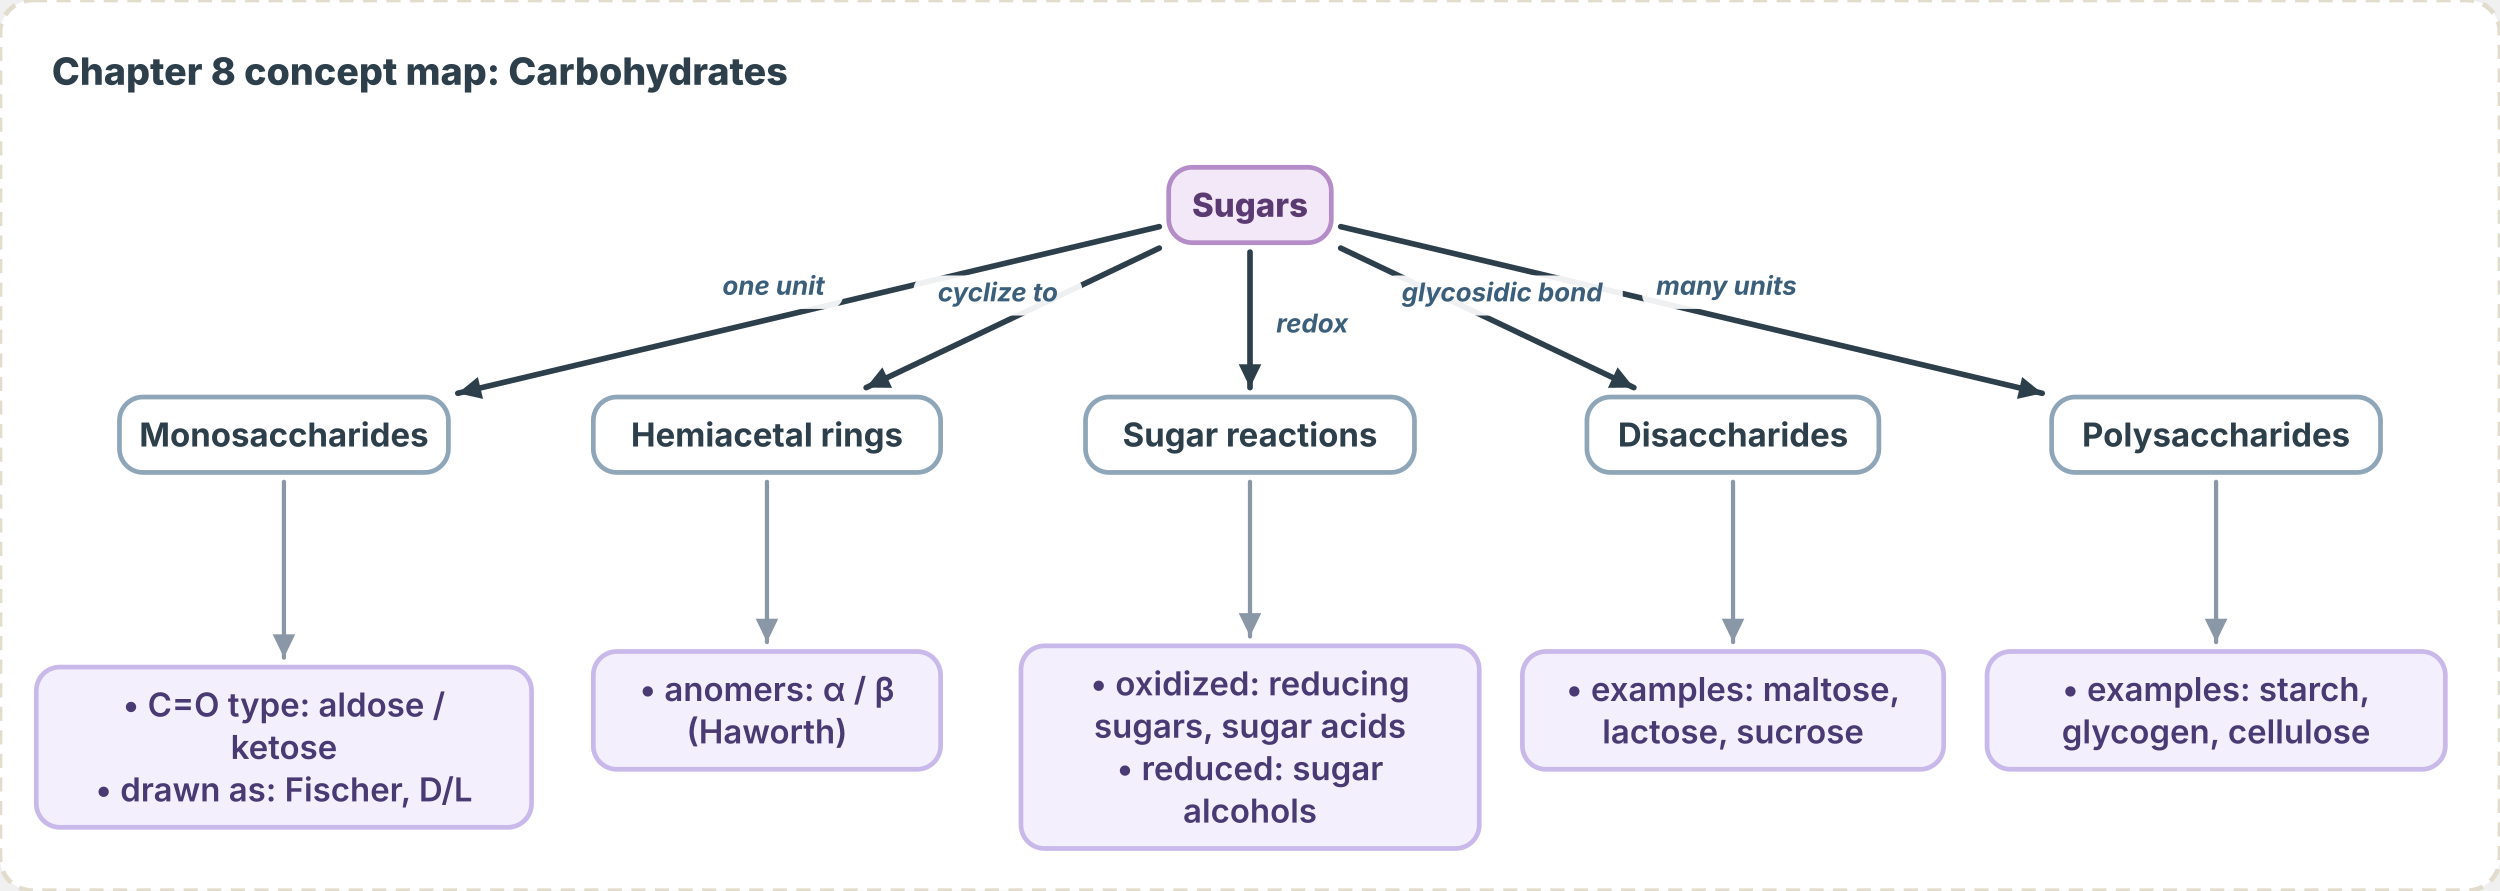
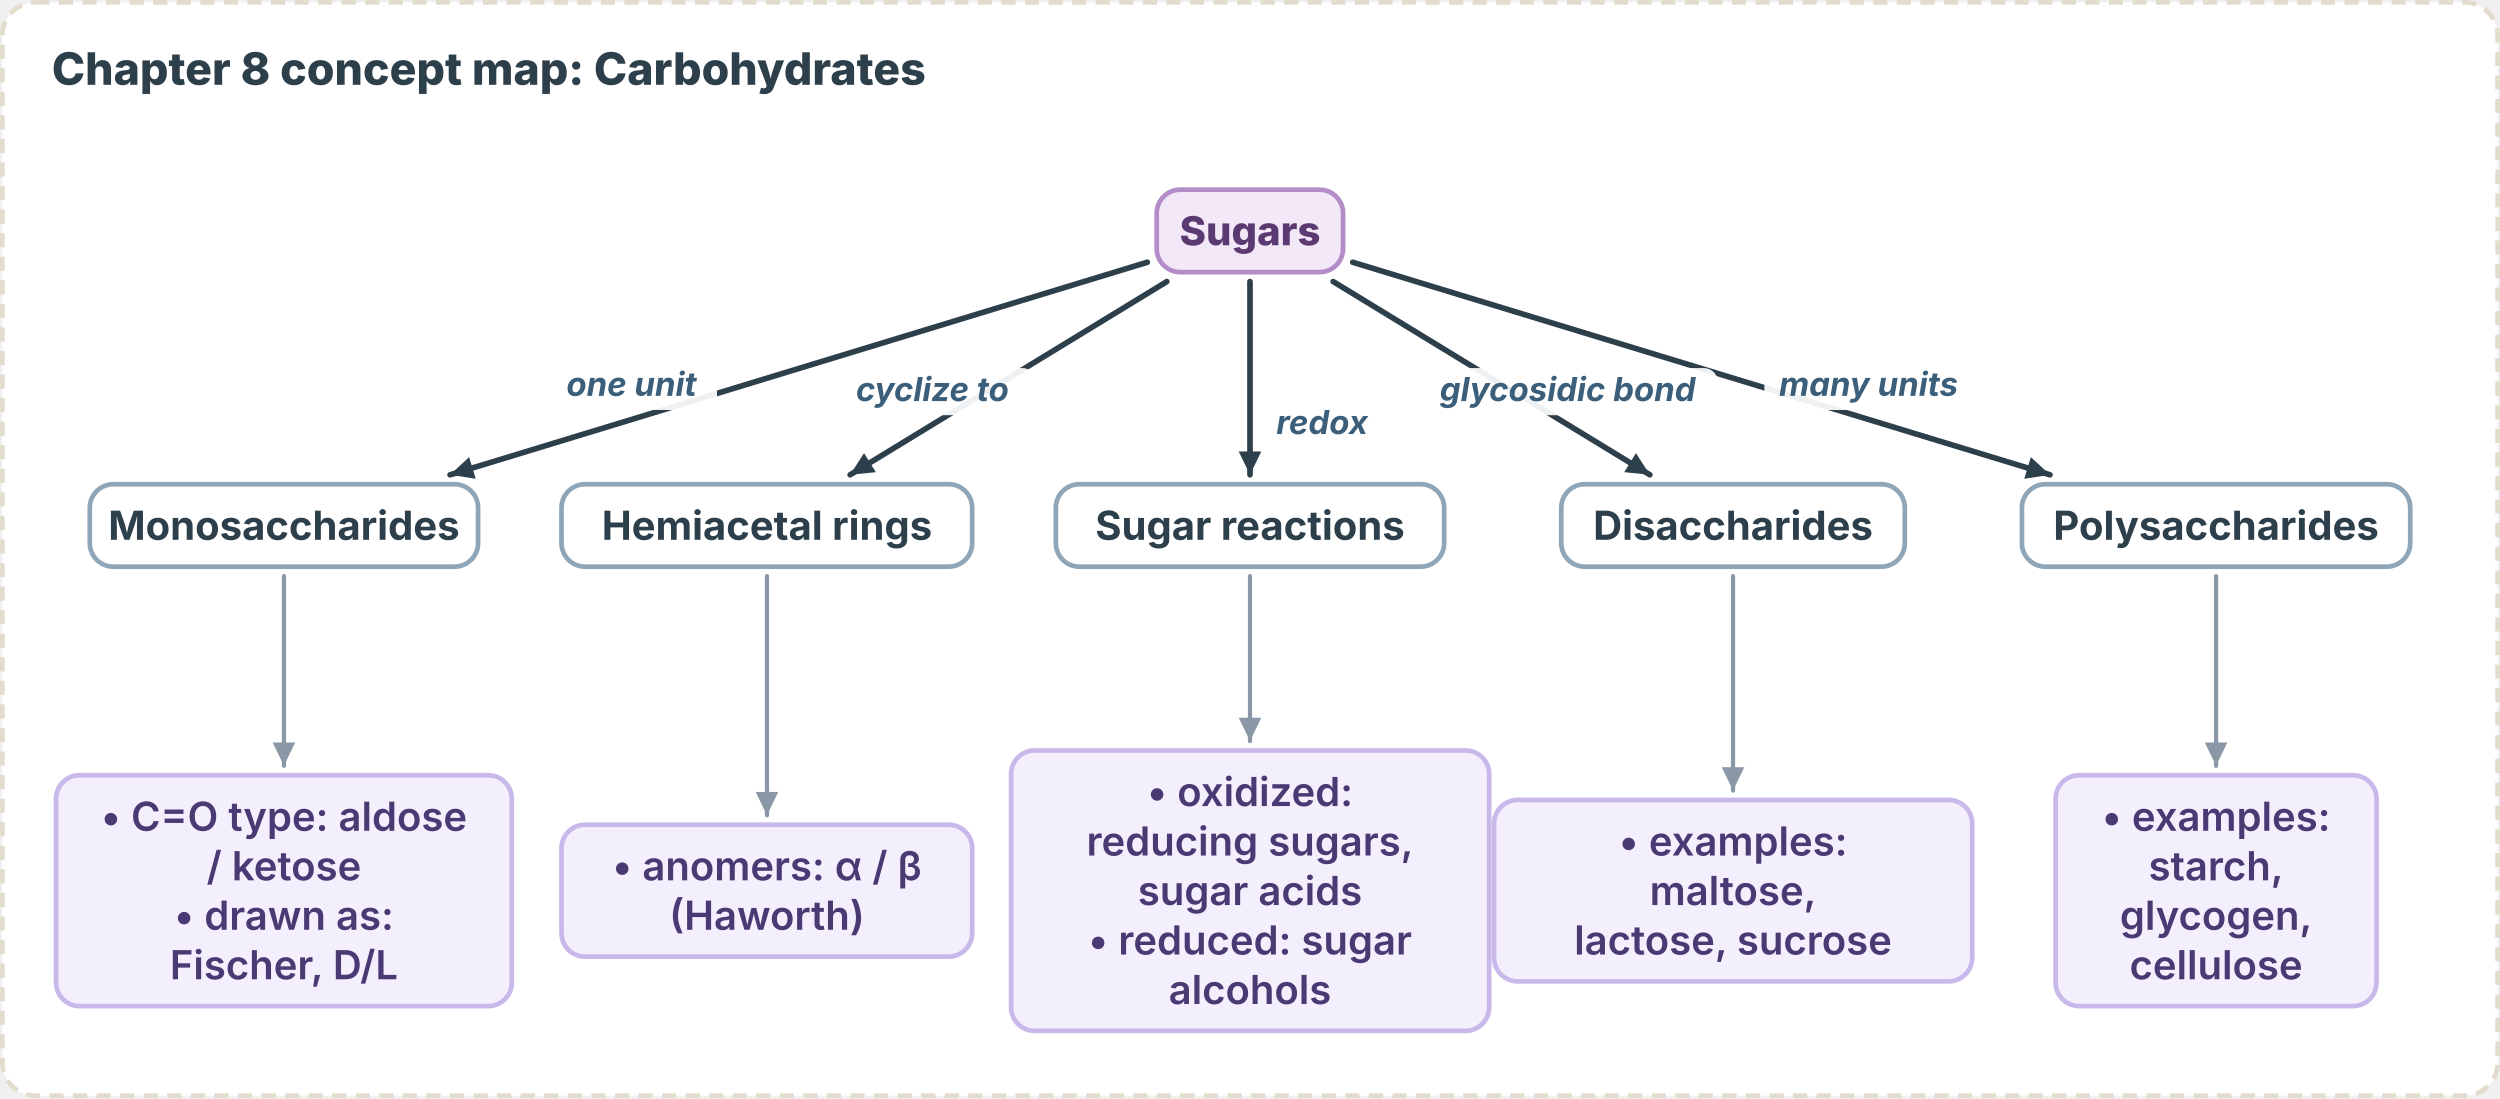
- <svg xmlns="http://www.w3.org/2000/svg" viewBox="0 0 1061 378" width="1061" height="378" style="max-width:100%;height:auto;display:block;margin:0 auto" role="img" aria-label="Concept map for Chapter 8, Carbohydrates. Sugars one unit Monosaccharides (C=O type: aldose / ketose; drawn as: Fischer, D/L). Sugars cyclize to Hemiacetal rings (anomers: α / β (Haworth)). Sugars redox Sugar reactions (oxidized: reducing sugars, sugar acids; reduced: sugar alcohols). Sugars glycosidic bond Disaccharides (examples: maltose, lactose, sucrose). Sugars many units Polysaccharides (examples: starch, glycogen, cellulose).">
-   <rect width="100%" height="100%" rx="14" fill="#ffffff" stroke="#e2dccd" stroke-width="2" stroke-dasharray="6 4" />
-   <text x="22" y="36" font-size="16" font-weight="800" fill="#2d3f4b" font-family="Nunito,Inter,Helvetica,Arial,sans-serif">Chapter 8 concept map: Carbohydrates</text>
-   <path d="M492.0 96.2 L194.3 166.9" fill="none" stroke="#2d3f4b" stroke-width="2.4" stroke-linecap="round" stroke-linejoin="round" />
-   <path d="M194.3 166.9 L202.8 160.0 L205.0 169.3 Z" fill="#2d3f4b" />
-   <path d="M120.5 204.5 L120.5 279.1" fill="none" stroke="#8a97a6" stroke-width="1.8" stroke-linecap="round" stroke-linejoin="round" />
-   <path d="M120.5 279.1 L115.7 269.2 L125.3 269.2 Z" fill="#8a97a6" />
-   <path d="M492.0 105.3 L367.6 164.5" fill="none" stroke="#2d3f4b" stroke-width="2.4" stroke-linecap="round" stroke-linejoin="round" />
-   <path d="M367.6 164.5 L374.5 155.9 L378.6 164.6 Z" fill="#2d3f4b" />
-   <path d="M325.5 204.5 L325.5 272.5" fill="none" stroke="#8a97a6" stroke-width="1.8" stroke-linecap="round" stroke-linejoin="round" />
-   <path d="M325.5 272.5 L320.7 262.6 L330.3 262.6 Z" fill="#8a97a6" />
-   <path d="M530.5 107.0 L530.5 164.5" fill="none" stroke="#2d3f4b" stroke-width="2.4" stroke-linecap="round" stroke-linejoin="round" />
-   <path d="M530.5 164.5 L525.7 154.6 L535.3 154.6 Z" fill="#2d3f4b" />
-   <path d="M530.5 204.5 L530.5 270.1" fill="none" stroke="#8a97a6" stroke-width="1.8" stroke-linecap="round" stroke-linejoin="round" />
-   <path d="M530.5 270.1 L525.7 260.2 L535.3 260.2 Z" fill="#8a97a6" />
-   <path d="M569.0 105.3 L693.4 164.5" fill="none" stroke="#2d3f4b" stroke-width="2.4" stroke-linecap="round" stroke-linejoin="round" />
-   <path d="M693.4 164.5 L682.4 164.6 L686.5 155.9 Z" fill="#2d3f4b" />
-   <path d="M735.5 204.5 L735.5 272.5" fill="none" stroke="#8a97a6" stroke-width="1.8" stroke-linecap="round" stroke-linejoin="round" />
-   <path d="M735.5 272.5 L730.7 262.6 L740.3 262.6 Z" fill="#8a97a6" />
-   <path d="M569.0 96.2 L866.7 166.9" fill="none" stroke="#2d3f4b" stroke-width="2.4" stroke-linecap="round" stroke-linejoin="round" />
-   <path d="M866.7 166.9 L856.0 169.3 L858.2 160.0 Z" fill="#2d3f4b" />
-   <path d="M940.5 204.5 L940.5 272.5" fill="none" stroke="#8a97a6" stroke-width="1.8" stroke-linecap="round" stroke-linejoin="round" />
-   <path d="M940.5 272.5 L935.7 262.6 L945.3 262.6 Z" fill="#8a97a6" />
-   <rect x="496.0" y="71.0" width="69.0" height="32.0" rx="10" fill="#f2e8f7" stroke="#b48cc8" stroke-width="2" />
-   <text x="530.5" y="92.0" text-anchor="middle" font-size="14" font-weight="800" fill="#5b3a72" font-family="Nunito,Inter,Helvetica,Arial,sans-serif">Sugars</text>
-   <rect x="50.7" y="168.5" width="139.6" height="32.0" rx="10" fill="#ffffff" stroke="#8fa6b8" stroke-width="2" />
-   <text x="120.5" y="189.5" text-anchor="middle" font-size="14" font-weight="700" fill="#2d3f4b" font-family="Nunito,Inter,Helvetica,Arial,sans-serif">Monosaccharides</text>
-   <rect x="15.4" y="283.1" width="210.2" height="68.0" rx="10" fill="#f3effd" stroke="#c9b8ea" stroke-width="2" />
-   <text x="120.5" y="304.1" text-anchor="middle" font-size="14" font-weight="600" fill="#4a3a73" font-family="Nunito,Inter,Helvetica,Arial,sans-serif">• C=O type: aldose /</text>
-   <text x="120.5" y="322.1" text-anchor="middle" font-size="14" font-weight="600" fill="#4a3a73" font-family="Nunito,Inter,Helvetica,Arial,sans-serif">   ketose</text>
-   <text x="120.5" y="340.1" text-anchor="middle" font-size="14" font-weight="600" fill="#4a3a73" font-family="Nunito,Inter,Helvetica,Arial,sans-serif">• drawn as: Fischer, D/L</text>
-   <rect x="251.8" y="168.5" width="147.4" height="32.0" rx="10" fill="#ffffff" stroke="#8fa6b8" stroke-width="2" />
-   <text x="325.5" y="189.5" text-anchor="middle" font-size="14" font-weight="700" fill="#2d3f4b" font-family="Nunito,Inter,Helvetica,Arial,sans-serif">Hemiacetal rings</text>
-   <rect x="251.8" y="276.5" width="147.4" height="50.0" rx="10" fill="#f3effd" stroke="#c9b8ea" stroke-width="2" />
-   <text x="325.5" y="297.5" text-anchor="middle" font-size="14" font-weight="600" fill="#4a3a73" font-family="Nunito,Inter,Helvetica,Arial,sans-serif">• anomers: α / β</text>
-   <text x="325.5" y="315.5" text-anchor="middle" font-size="14" font-weight="600" fill="#4a3a73" font-family="Nunito,Inter,Helvetica,Arial,sans-serif">   (Haworth)</text>
-   <rect x="460.7" y="168.5" width="139.6" height="32.0" rx="10" fill="#ffffff" stroke="#8fa6b8" stroke-width="2" />
-   <text x="530.5" y="189.5" text-anchor="middle" font-size="14" font-weight="700" fill="#2d3f4b" font-family="Nunito,Inter,Helvetica,Arial,sans-serif">Sugar reactions</text>
-   <rect x="433.3" y="274.1" width="194.5" height="86.0" rx="10" fill="#f3effd" stroke="#c9b8ea" stroke-width="2" />
-   <text x="530.5" y="295.1" text-anchor="middle" font-size="14" font-weight="600" fill="#4a3a73" font-family="Nunito,Inter,Helvetica,Arial,sans-serif">• oxidized: reducing</text>
-   <text x="530.5" y="313.1" text-anchor="middle" font-size="14" font-weight="600" fill="#4a3a73" font-family="Nunito,Inter,Helvetica,Arial,sans-serif">   sugars, sugar acids</text>
-   <text x="530.5" y="331.1" text-anchor="middle" font-size="14" font-weight="600" fill="#4a3a73" font-family="Nunito,Inter,Helvetica,Arial,sans-serif">• reduced: sugar</text>
-   <text x="530.5" y="349.1" text-anchor="middle" font-size="14" font-weight="600" fill="#4a3a73" font-family="Nunito,Inter,Helvetica,Arial,sans-serif">   alcohols</text>
-   <rect x="673.5" y="168.5" width="123.9" height="32.0" rx="10" fill="#ffffff" stroke="#8fa6b8" stroke-width="2" />
-   <text x="735.5" y="189.5" text-anchor="middle" font-size="14" font-weight="700" fill="#2d3f4b" font-family="Nunito,Inter,Helvetica,Arial,sans-serif">Disaccharides</text>
-   <rect x="646.1" y="276.5" width="178.8" height="50.0" rx="10" fill="#f3effd" stroke="#c9b8ea" stroke-width="2" />
-   <text x="735.5" y="297.5" text-anchor="middle" font-size="14" font-weight="600" fill="#4a3a73" font-family="Nunito,Inter,Helvetica,Arial,sans-serif">• examples: maltose,</text>
-   <text x="735.5" y="315.5" text-anchor="middle" font-size="14" font-weight="600" fill="#4a3a73" font-family="Nunito,Inter,Helvetica,Arial,sans-serif">   lactose, sucrose</text>
-   <rect x="870.7" y="168.5" width="139.6" height="32.0" rx="10" fill="#ffffff" stroke="#8fa6b8" stroke-width="2" />
-   <text x="940.5" y="189.5" text-anchor="middle" font-size="14" font-weight="700" fill="#2d3f4b" font-family="Nunito,Inter,Helvetica,Arial,sans-serif">Polysaccharides</text>
-   <rect x="843.3" y="276.5" width="194.5" height="50.0" rx="10" fill="#f3effd" stroke="#c9b8ea" stroke-width="2" />
-   <text x="940.5" y="297.5" text-anchor="middle" font-size="14" font-weight="600" fill="#4a3a73" font-family="Nunito,Inter,Helvetica,Arial,sans-serif">• examples: starch,</text>
-   <text x="940.5" y="315.5" text-anchor="middle" font-size="14" font-weight="600" fill="#4a3a73" font-family="Nunito,Inter,Helvetica,Arial,sans-serif">   glycogen, cellulose</text>
-   <rect x="298.6" y="114.1" width="59.3" height="17.0" rx="6" fill="#ffffff" fill-opacity="0.92" />
-   <text x="328.3" y="125.1" text-anchor="middle" font-size="11" font-weight="700" font-style="italic" fill="#3b5f7a" font-family="Nunito,Inter,Helvetica,Arial,sans-serif">one unit</text>
-   <rect x="387.7" y="116.9" width="71.6" height="17.0" rx="6" fill="#ffffff" fill-opacity="0.92" />
-   <text x="423.5" y="127.9" text-anchor="middle" font-size="11" font-weight="700" font-style="italic" fill="#3b5f7a" font-family="Nunito,Inter,Helvetica,Arial,sans-serif">cyclize to</text>
-   <rect x="536.5" y="130.1" width="40.8" height="17.0" rx="6" fill="#ffffff" fill-opacity="0.92" />
-   <text x="556.9" y="141.1" text-anchor="middle" font-size="11" font-weight="700" font-style="italic" fill="#3b5f7a" font-family="Nunito,Inter,Helvetica,Arial,sans-serif">redox</text>
-   <rect x="586.3" y="116.9" width="102.4" height="17.0" rx="6" fill="#ffffff" fill-opacity="0.92" />
-   <text x="637.5" y="127.9" text-anchor="middle" font-size="11" font-weight="700" font-style="italic" fill="#3b5f7a" font-family="Nunito,Inter,Helvetica,Arial,sans-serif">glycosidic bond</text>
-   <rect x="696.9" y="114.1" width="71.6" height="17.0" rx="6" fill="#ffffff" fill-opacity="0.92" />
-   <text x="732.7" y="125.1" text-anchor="middle" font-size="11" font-weight="700" font-style="italic" fill="#3b5f7a" font-family="Nunito,Inter,Helvetica,Arial,sans-serif">many units</text>
+ <svg xmlns="http://www.w3.org/2000/svg" viewBox="0 0 1061 466" width="1061" height="466" style="max-width:100%;height:auto;display:block;margin:0 auto" role="img" aria-label="Concept map for Chapter 8, Carbohydrates. Sugars one unit Monosaccharides (C=O type: aldose / ketose; drawn as: Fischer, D/L). Sugars cyclize to Hemiacetal rings (anomers: α / β (Haworth)). Sugars redox Sugar reactions (oxidized: reducing sugars, sugar acids; reduced: sugar alcohols). Sugars glycosidic bond Disaccharides (examples: maltose, lactose, sucrose). Sugars many units Polysaccharides (examples: starch, glycogen, cellulose).">
+   <rect x="1" y="1" width="1059" height="464" rx="14" fill="#ffffff" stroke="#e2dccd" stroke-width="2" stroke-dasharray="6 4" />
+   <text x="22" y="36" font-size="19" font-weight="800" fill="#2d3f4b" font-family="Nunito,Inter,Helvetica,Arial,sans-serif">Chapter 8 concept map: Carbohydrates</text>
+   <path d="M486.9 111.3 L191.0 201.5" fill="none" stroke="#2d3f4b" stroke-width="2.4" stroke-linecap="round" stroke-linejoin="round" />
+   <path d="M191.0 201.5 L199.1 194.0 L201.9 203.2 Z" fill="#2d3f4b" />
+   <path d="M120.5 244.5 L120.5 325.0" fill="none" stroke="#8a97a6" stroke-width="1.8" stroke-linecap="round" stroke-linejoin="round" />
+   <path d="M120.5 325.0 L115.7 315.1 L125.3 315.1 Z" fill="#8a97a6" />
+   <path d="M495.2 119.5 L360.8 201.5" fill="none" stroke="#2d3f4b" stroke-width="2.4" stroke-linecap="round" stroke-linejoin="round" />
+   <path d="M360.8 201.5 L366.7 192.3 L371.7 200.4 Z" fill="#2d3f4b" />
+   <path d="M325.5 244.5 L325.5 346.0" fill="none" stroke="#8a97a6" stroke-width="1.8" stroke-linecap="round" stroke-linejoin="round" />
+   <path d="M325.5 346.0 L320.7 336.1 L330.3 336.1 Z" fill="#8a97a6" />
+   <path d="M530.5 119.5 L530.5 201.5" fill="none" stroke="#2d3f4b" stroke-width="2.4" stroke-linecap="round" stroke-linejoin="round" />
+   <path d="M530.5 201.5 L525.7 191.6 L535.3 191.6 Z" fill="#2d3f4b" />
+   <path d="M530.5 244.5 L530.5 314.5" fill="none" stroke="#8a97a6" stroke-width="1.8" stroke-linecap="round" stroke-linejoin="round" />
+   <path d="M530.5 314.5 L525.7 304.6 L535.3 304.6 Z" fill="#8a97a6" />
+   <path d="M565.8 119.5 L700.2 201.5" fill="none" stroke="#2d3f4b" stroke-width="2.4" stroke-linecap="round" stroke-linejoin="round" />
+   <path d="M700.2 201.5 L689.3 200.4 L694.3 192.3 Z" fill="#2d3f4b" />
+   <path d="M735.5 244.5 L735.5 335.5" fill="none" stroke="#8a97a6" stroke-width="1.8" stroke-linecap="round" stroke-linejoin="round" />
+   <path d="M735.5 335.5 L730.7 325.6 L740.3 325.6 Z" fill="#8a97a6" />
+   <path d="M574.1 111.3 L870.0 201.5" fill="none" stroke="#2d3f4b" stroke-width="2.4" stroke-linecap="round" stroke-linejoin="round" />
+   <path d="M870.0 201.5 L859.1 203.2 L861.9 194.0 Z" fill="#2d3f4b" />
+   <path d="M940.5 244.5 L940.5 325.0" fill="none" stroke="#8a97a6" stroke-width="1.8" stroke-linecap="round" stroke-linejoin="round" />
+   <path d="M940.5 325.0 L935.7 315.1 L945.3 315.1 Z" fill="#8a97a6" />
+   <rect x="490.9" y="80.5" width="79.1" height="35.0" rx="10" fill="#f2e8f7" stroke="#b48cc8" stroke-width="2" />
+   <text x="530.5" y="104.1" text-anchor="middle" font-size="17" font-weight="800" fill="#5b3a72" font-family="Nunito,Inter,Helvetica,Arial,sans-serif">Sugars</text>
+   <rect x="38.1" y="205.5" width="164.8" height="35.0" rx="10" fill="#ffffff" stroke="#8fa6b8" stroke-width="2" />
+   <text x="120.5" y="229.1" text-anchor="middle" font-size="17" font-weight="700" fill="#2d3f4b" font-family="Nunito,Inter,Helvetica,Arial,sans-serif">Monosaccharides</text>
+   <rect x="23.8" y="329.0" width="193.4" height="98.0" rx="10" fill="#f3effd" stroke="#c9b8ea" stroke-width="2" />
+   <text x="120.5" y="352.6" text-anchor="middle" font-size="17" font-weight="600" fill="#4a3a73" font-family="Nunito,Inter,Helvetica,Arial,sans-serif">• C=O type: aldose</text>
+   <text x="120.5" y="373.6" text-anchor="middle" font-size="17" font-weight="600" fill="#4a3a73" font-family="Nunito,Inter,Helvetica,Arial,sans-serif">   / ketose</text>
+   <text x="120.5" y="394.6" text-anchor="middle" font-size="17" font-weight="600" fill="#4a3a73" font-family="Nunito,Inter,Helvetica,Arial,sans-serif">• drawn as:</text>
+   <text x="120.5" y="415.6" text-anchor="middle" font-size="17" font-weight="600" fill="#4a3a73" font-family="Nunito,Inter,Helvetica,Arial,sans-serif">   Fischer, D/L</text>
+   <rect x="238.3" y="205.5" width="174.3" height="35.0" rx="10" fill="#ffffff" stroke="#8fa6b8" stroke-width="2" />
+   <text x="325.5" y="229.1" text-anchor="middle" font-size="17" font-weight="700" fill="#2d3f4b" font-family="Nunito,Inter,Helvetica,Arial,sans-serif">Hemiacetal rings</text>
+   <rect x="238.3" y="350.0" width="174.3" height="56.0" rx="10" fill="#f3effd" stroke="#c9b8ea" stroke-width="2" />
+   <text x="325.5" y="373.6" text-anchor="middle" font-size="17" font-weight="600" fill="#4a3a73" font-family="Nunito,Inter,Helvetica,Arial,sans-serif">• anomers: α / β</text>
+   <text x="325.5" y="394.6" text-anchor="middle" font-size="17" font-weight="600" fill="#4a3a73" font-family="Nunito,Inter,Helvetica,Arial,sans-serif">   (Haworth)</text>
+   <rect x="448.1" y="205.5" width="164.8" height="35.0" rx="10" fill="#ffffff" stroke="#8fa6b8" stroke-width="2" />
+   <text x="530.5" y="229.1" text-anchor="middle" font-size="17" font-weight="700" fill="#2d3f4b" font-family="Nunito,Inter,Helvetica,Arial,sans-serif">Sugar reactions</text>
+   <rect x="429.1" y="318.5" width="202.9" height="119.0" rx="10" fill="#f3effd" stroke="#c9b8ea" stroke-width="2" />
+   <text x="530.5" y="342.1" text-anchor="middle" font-size="17" font-weight="600" fill="#4a3a73" font-family="Nunito,Inter,Helvetica,Arial,sans-serif">• oxidized:</text>
+   <text x="530.5" y="363.1" text-anchor="middle" font-size="17" font-weight="600" fill="#4a3a73" font-family="Nunito,Inter,Helvetica,Arial,sans-serif">   reducing sugars,</text>
+   <text x="530.5" y="384.1" text-anchor="middle" font-size="17" font-weight="600" fill="#4a3a73" font-family="Nunito,Inter,Helvetica,Arial,sans-serif">   sugar acids</text>
+   <text x="530.5" y="405.1" text-anchor="middle" font-size="17" font-weight="600" fill="#4a3a73" font-family="Nunito,Inter,Helvetica,Arial,sans-serif">• reduced: sugar</text>
+   <text x="530.5" y="426.1" text-anchor="middle" font-size="17" font-weight="600" fill="#4a3a73" font-family="Nunito,Inter,Helvetica,Arial,sans-serif">   alcohols</text>
+   <rect x="662.6" y="205.5" width="145.8" height="35.0" rx="10" fill="#ffffff" stroke="#8fa6b8" stroke-width="2" />
+   <text x="735.5" y="229.1" text-anchor="middle" font-size="17" font-weight="700" fill="#2d3f4b" font-family="Nunito,Inter,Helvetica,Arial,sans-serif">Disaccharides</text>
+   <rect x="634.1" y="339.5" width="202.9" height="77.0" rx="10" fill="#f3effd" stroke="#c9b8ea" stroke-width="2" />
+   <text x="735.5" y="363.1" text-anchor="middle" font-size="17" font-weight="600" fill="#4a3a73" font-family="Nunito,Inter,Helvetica,Arial,sans-serif">• examples:</text>
+   <text x="735.5" y="384.1" text-anchor="middle" font-size="17" font-weight="600" fill="#4a3a73" font-family="Nunito,Inter,Helvetica,Arial,sans-serif">   maltose,</text>
+   <text x="735.5" y="405.1" text-anchor="middle" font-size="17" font-weight="600" fill="#4a3a73" font-family="Nunito,Inter,Helvetica,Arial,sans-serif">   lactose, sucrose</text>
+   <rect x="858.1" y="205.5" width="164.8" height="35.0" rx="10" fill="#ffffff" stroke="#8fa6b8" stroke-width="2" />
+   <text x="940.5" y="229.1" text-anchor="middle" font-size="17" font-weight="700" fill="#2d3f4b" font-family="Nunito,Inter,Helvetica,Arial,sans-serif">Polysaccharides</text>
+   <rect x="872.4" y="329.0" width="136.2" height="98.0" rx="10" fill="#f3effd" stroke="#c9b8ea" stroke-width="2" />
+   <text x="940.5" y="352.6" text-anchor="middle" font-size="17" font-weight="600" fill="#4a3a73" font-family="Nunito,Inter,Helvetica,Arial,sans-serif">• examples:</text>
+   <text x="940.5" y="373.6" text-anchor="middle" font-size="17" font-weight="600" fill="#4a3a73" font-family="Nunito,Inter,Helvetica,Arial,sans-serif">   starch,</text>
+   <text x="940.5" y="394.6" text-anchor="middle" font-size="17" font-weight="600" fill="#4a3a73" font-family="Nunito,Inter,Helvetica,Arial,sans-serif">   glycogen,</text>
+   <text x="940.5" y="415.6" text-anchor="middle" font-size="17" font-weight="600" fill="#4a3a73" font-family="Nunito,Inter,Helvetica,Arial,sans-serif">   cellulose</text>
+   <rect x="231.6" y="154.0" width="72.7" height="20.0" rx="6" fill="#ffffff" fill-opacity="0.92" />
+   <text x="268.0" y="168.0" text-anchor="middle" font-size="14" font-weight="700" font-style="italic" fill="#3b5f7a" font-family="Nunito,Inter,Helvetica,Arial,sans-serif">one unit</text>
+   <rect x="351.5" y="156.2" width="88.4" height="20.0" rx="6" fill="#ffffff" fill-opacity="0.92" />
+   <text x="395.7" y="170.2" text-anchor="middle" font-size="14" font-weight="700" font-style="italic" fill="#3b5f7a" font-family="Nunito,Inter,Helvetica,Arial,sans-serif">cyclize to</text>
+   <rect x="536.5" y="170.2" width="49.2" height="20.0" rx="6" fill="#ffffff" fill-opacity="0.92" />
+   <text x="561.1" y="184.2" text-anchor="middle" font-size="14" font-weight="700" font-style="italic" fill="#3b5f7a" font-family="Nunito,Inter,Helvetica,Arial,sans-serif">redox</text>
+   <rect x="601.5" y="156.2" width="127.6" height="20.0" rx="6" fill="#ffffff" fill-opacity="0.92" />
+   <text x="665.3" y="170.2" text-anchor="middle" font-size="14" font-weight="700" font-style="italic" fill="#3b5f7a" font-family="Nunito,Inter,Helvetica,Arial,sans-serif">glycosidic bond</text>
+   <rect x="748.8" y="154.0" width="88.4" height="20.0" rx="6" fill="#ffffff" fill-opacity="0.92" />
+   <text x="793.0" y="168.0" text-anchor="middle" font-size="14" font-weight="700" font-style="italic" fill="#3b5f7a" font-family="Nunito,Inter,Helvetica,Arial,sans-serif">many units</text>
</svg>
